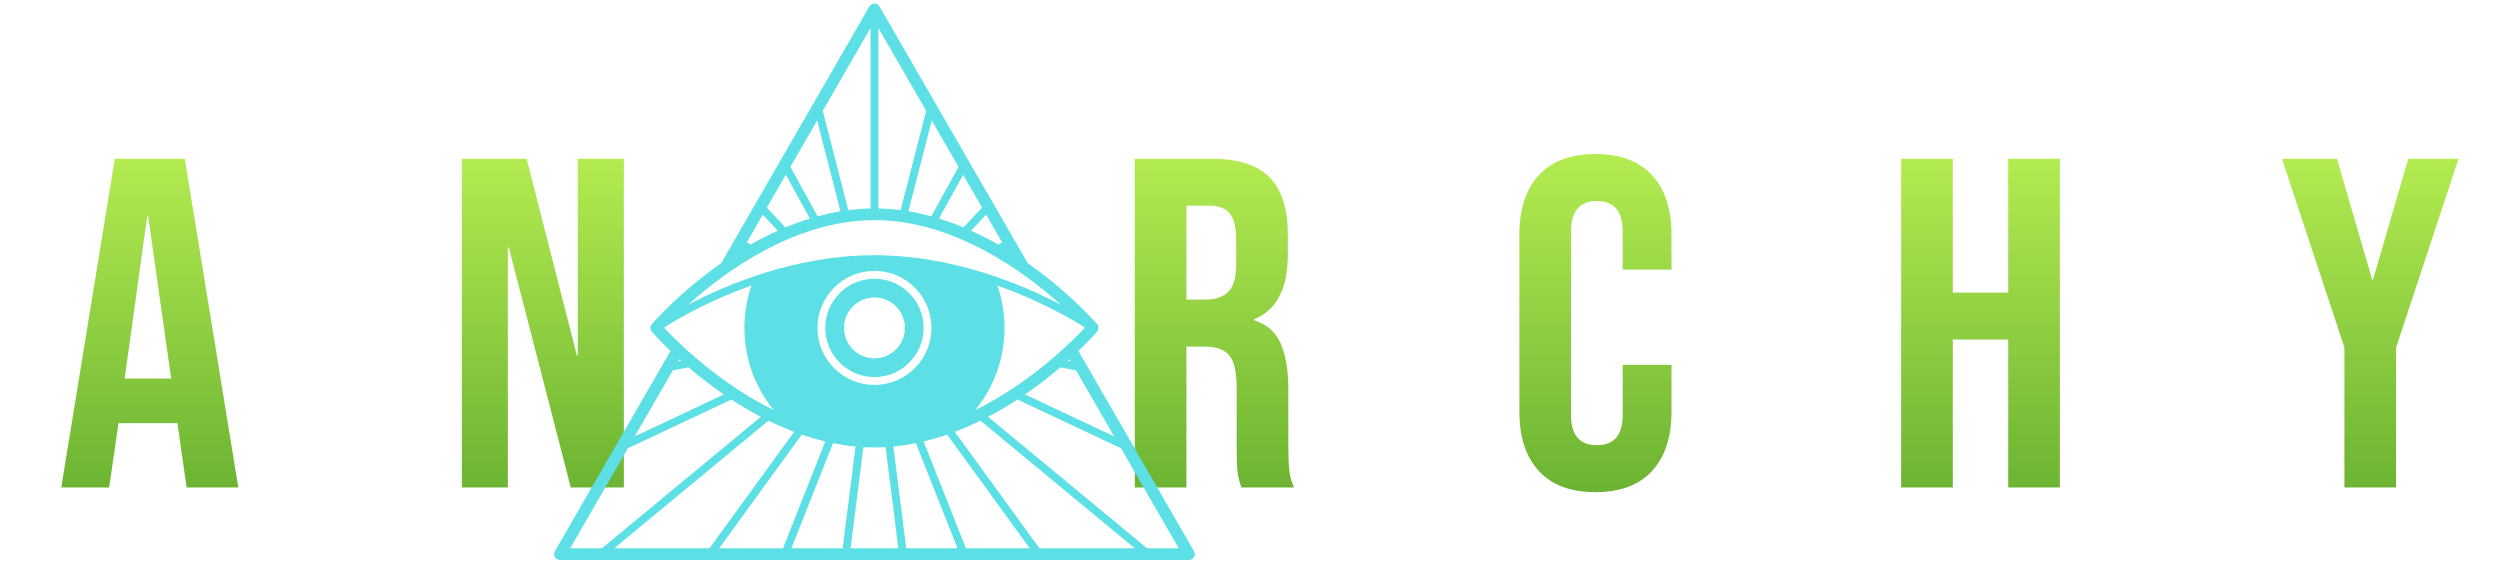
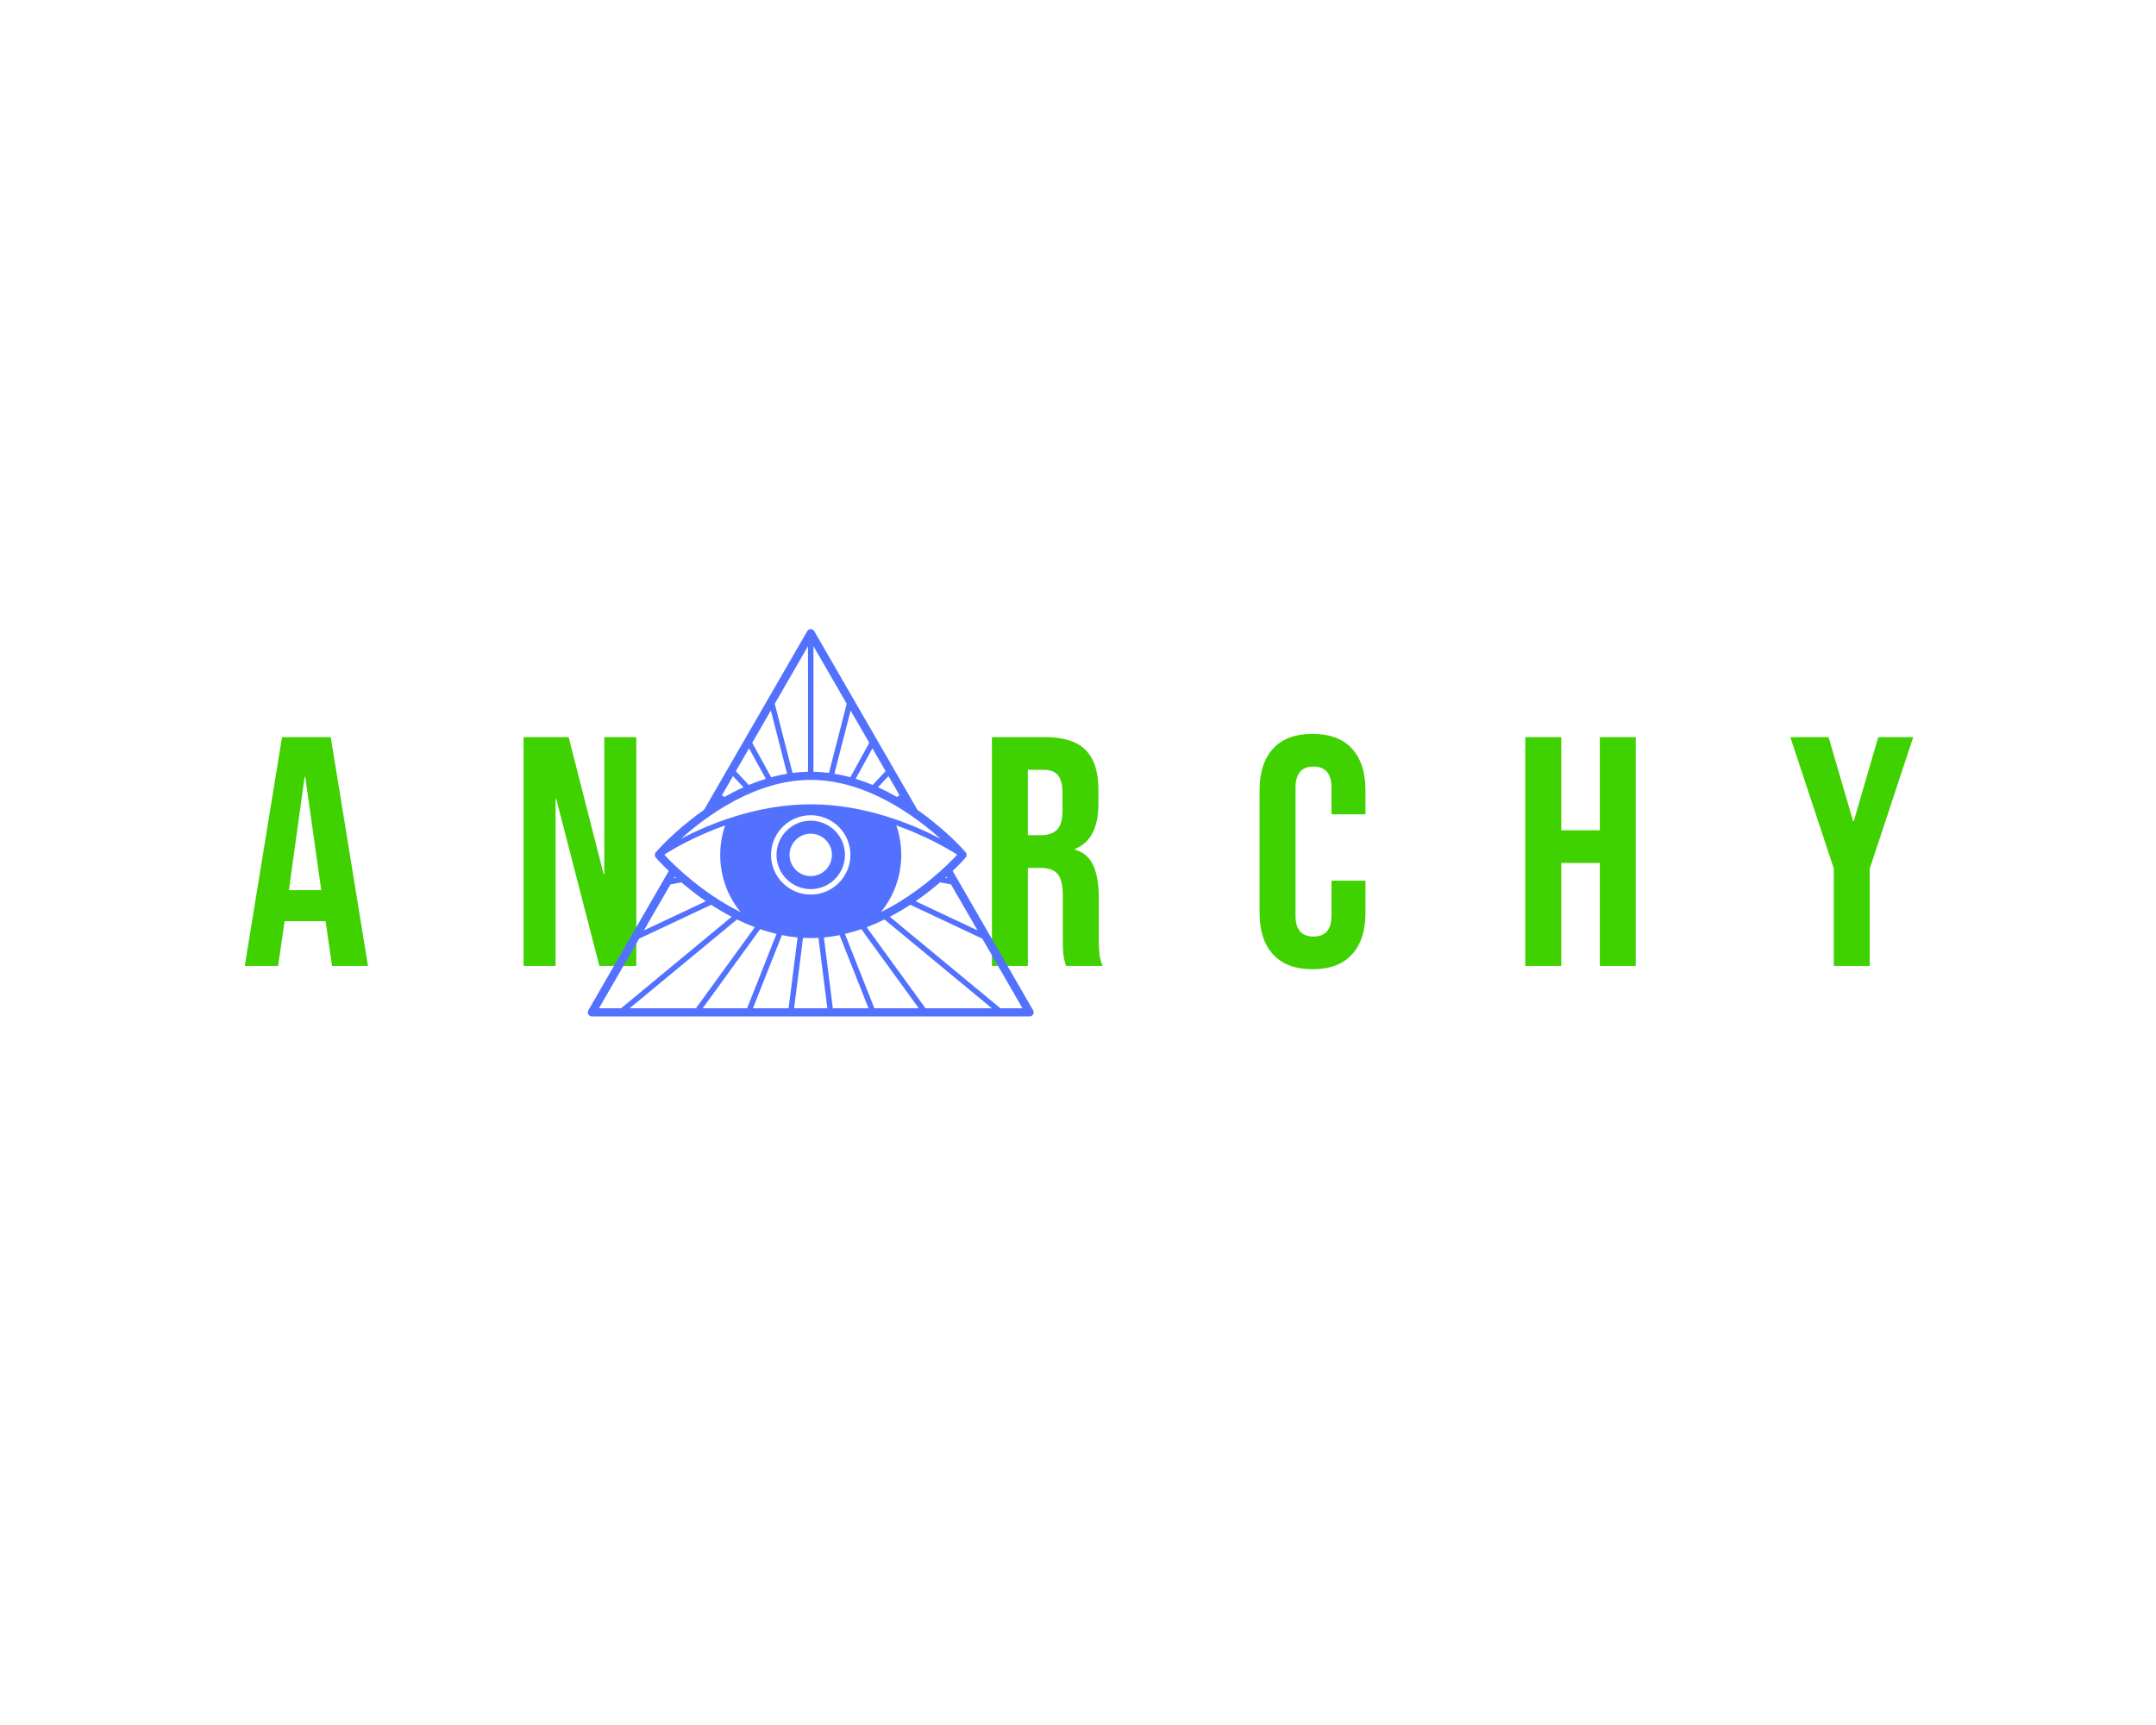
- <svg xmlns="http://www.w3.org/2000/svg" version="1.1" width="1033" height="234" viewBox="0 0 1033 234" xml:space="preserve">
+ <svg xmlns="http://www.w3.org/2000/svg" version="1.1" width="1280" height="1024" viewBox="0 0 1280 1024" xml:space="preserve">
  <defs>
</defs>
-   <g transform="matrix(1 0 0 1 -120 -372)" id="background-logo">
-     <g transform="matrix(1 0 0 1 640 512)" id="background-logo">
-       <rect style="stroke: none; stroke-width: 0; stroke-dasharray: none; stroke-linecap: butt; stroke-dashoffset: 0; stroke-linejoin: miter; stroke-miterlimit: 4; fill: rgb(255,255,255); fill-opacity: 0; fill-rule: nonzero; opacity: 1;" paint-order="stroke" x="-640" y="-512" rx="0" ry="0" width="1280" height="1024" />
-     </g>
-     <g transform="matrix(1.921154 0 0 1.921154 640.5953 505.5022)" id="text-logo">
-       <g style="" paint-order="stroke">
-         <g transform="matrix(1 0 0 1 5.684342e-14 0)" id="text-logo-path-0">
-           <linearGradient id="SVGID_564657" gradientUnits="userSpaceOnUse" gradientTransform="matrix(1 0 0 1 1.21 -71.71)" x1="0" y1="0" x2="0" y2="114">
-             <stop offset="0%" style="stop-color:rgb(180,236,81);stop-opacity: 1" />
-             <stop offset="100%" style="stop-color:rgb(66,147,33);stop-opacity: 1" />
-           </linearGradient>
-           <path style="stroke: none; stroke-width: 0; stroke-dasharray: none; stroke-linecap: butt; stroke-dashoffset: 0; stroke-linejoin: miter; stroke-miterlimit: 4; fill: url(#SVGID_564657); fill-rule: nonzero; opacity: 1;" paint-order="stroke" transform=" translate(-259.015, 35.35)" d="M 1.21 0 L 12.73 -70.7 L 27.78 -70.7 L 39.29 0 L 28.18 0 L 26.16 -14.04 L 26.16 -13.84 L 13.53 -13.84 L 11.51 0 L 1.21 0 Z M 14.85 -23.43 L 24.85 -23.43 L 19.9 -58.38 L 19.7 -58.38 L 14.85 -23.43 Z M 87.37 0 L 87.37 -70.7 L 101.3 -70.7 L 112.11 -28.38 L 112.31 -28.38 L 112.31 -70.7 L 122.21 -70.7 L 122.21 0 L 110.8 0 L 97.47 -51.61 L 97.26 -51.61 L 97.26 0 L 87.37 0 Z M 232.1 0 L 232.1 -70.7 L 248.56 -70.7 Q 257.15 -70.7 261.08 -66.71 Q 265.02 -62.72 265.02 -54.44 L 265.02 -54.44 L 265.02 -50.1 Q 265.02 -39.09 257.75 -36.16 L 257.75 -36.16 L 257.75 -35.96 Q 261.79 -34.74 263.46 -31.01 Q 265.13 -27.27 265.13 -21.01 L 265.13 -21.01 L 265.13 -8.59 Q 265.13 -5.56 265.33 -3.69 Q 265.53 -1.82 266.34 0 L 266.34 0 L 255.03 0 Q 254.42 -1.72 254.22 -3.23 Q 254.01 -4.75 254.01 -8.69 L 254.01 -8.69 L 254.01 -21.61 Q 254.01 -26.46 252.45 -28.38 Q 250.88 -30.3 247.05 -30.3 L 247.05 -30.3 L 243.21 -30.3 L 243.21 0 L 232.1 0 Z M 243.21 -40.4 L 247.25 -40.4 Q 250.58 -40.4 252.25 -42.12 Q 253.91 -43.83 253.91 -47.87 L 253.91 -47.87 L 253.91 -53.33 Q 253.91 -57.17 252.55 -58.88 Q 251.19 -60.6 248.26 -60.6 L 248.26 -60.6 L 243.21 -60.6 L 243.21 -40.4 Z M 331.18 1.01 L 331.18 1.01 Q 323.2 1.01 319.01 -3.54 Q 314.82 -8.08 314.82 -16.36 L 314.82 -16.36 L 314.82 -54.34 Q 314.82 -62.62 319.01 -67.17 Q 323.2 -71.71 331.18 -71.71 L 331.18 -71.71 Q 339.16 -71.71 343.35 -67.17 Q 347.54 -62.62 347.54 -54.34 L 347.54 -54.34 L 347.54 -46.86 L 337.04 -46.86 L 337.04 -55.05 Q 337.04 -61.61 331.48 -61.61 L 331.48 -61.61 Q 325.93 -61.61 325.93 -55.05 L 325.93 -55.05 L 325.93 -15.55 Q 325.93 -9.09 331.48 -9.09 L 331.48 -9.09 Q 337.04 -9.09 337.04 -15.55 L 337.04 -15.55 L 337.04 -26.36 L 347.54 -26.36 L 347.54 -16.36 Q 347.54 -8.08 343.35 -3.54 Q 339.16 1.01 331.18 1.01 Z M 396.93 0 L 396.93 -70.7 L 408.04 -70.7 L 408.04 -41.91 L 419.96 -41.91 L 419.96 -70.7 L 431.07 -70.7 L 431.07 0 L 419.96 0 L 419.96 -31.82 L 408.04 -31.82 L 408.04 0 L 396.93 0 Z M 492.27 0 L 492.27 -30.1 L 478.84 -70.7 L 490.66 -70.7 L 498.23 -44.74 L 498.44 -44.74 L 506.01 -70.7 L 516.82 -70.7 L 503.38 -30.1 L 503.38 0 L 492.27 0 Z" stroke-linecap="round" />
-         </g>
+   <g transform="matrix(1 0 0 1 640 512)" id="background-logo">
+     <rect style="stroke: none; stroke-width: 0; stroke-dasharray: none; stroke-linecap: butt; stroke-dashoffset: 0; stroke-linejoin: miter; stroke-miterlimit: 4; fill: rgb(255,255,255); fill-opacity: 0; fill-rule: nonzero; opacity: 1;" paint-order="stroke" x="-640" y="-512" rx="0" ry="0" width="1280" height="1024" />
+   </g>
+   <g transform="matrix(1.921154 0 0 1.921154 640.5953 505.5022)" id="text-logo">
+     <g style="" paint-order="stroke">
+       <g transform="matrix(1 0 0 1 5.684342e-14 0)" id="text-logo-path-0">
+         <path style="stroke: none; stroke-width: 0; stroke-dasharray: none; stroke-linecap: butt; stroke-dashoffset: 0; stroke-linejoin: miter; stroke-miterlimit: 4; fill: rgb(63,209,0); fill-rule: nonzero; opacity: 1;" paint-order="stroke" transform=" translate(-259.015, 35.35)" d="M 1.21 0 L 12.73 -70.7 L 27.78 -70.7 L 39.29 0 L 28.18 0 L 26.16 -14.04 L 26.16 -13.84 L 13.53 -13.84 L 11.51 0 L 1.21 0 Z M 14.85 -23.43 L 24.85 -23.43 L 19.9 -58.38 L 19.7 -58.38 L 14.85 -23.43 Z M 87.37 0 L 87.37 -70.7 L 101.3 -70.7 L 112.11 -28.38 L 112.31 -28.38 L 112.31 -70.7 L 122.21 -70.7 L 122.21 0 L 110.8 0 L 97.47 -51.61 L 97.26 -51.61 L 97.26 0 L 87.37 0 Z M 232.1 0 L 232.1 -70.7 L 248.56 -70.7 Q 257.15 -70.7 261.08 -66.71 Q 265.02 -62.72 265.02 -54.44 L 265.02 -54.44 L 265.02 -50.1 Q 265.02 -39.09 257.75 -36.16 L 257.75 -36.16 L 257.75 -35.96 Q 261.79 -34.74 263.46 -31.01 Q 265.13 -27.27 265.13 -21.01 L 265.13 -21.01 L 265.13 -8.59 Q 265.13 -5.56 265.33 -3.69 Q 265.53 -1.82 266.34 0 L 266.34 0 L 255.03 0 Q 254.42 -1.72 254.22 -3.23 Q 254.01 -4.75 254.01 -8.69 L 254.01 -8.69 L 254.01 -21.61 Q 254.01 -26.46 252.45 -28.38 Q 250.88 -30.3 247.05 -30.3 L 247.05 -30.3 L 243.21 -30.3 L 243.21 0 L 232.1 0 Z M 243.21 -40.4 L 247.25 -40.4 Q 250.58 -40.4 252.25 -42.12 Q 253.91 -43.83 253.91 -47.87 L 253.91 -47.87 L 253.91 -53.33 Q 253.91 -57.17 252.55 -58.88 Q 251.19 -60.6 248.26 -60.6 L 248.26 -60.6 L 243.21 -60.6 L 243.21 -40.4 Z M 331.18 1.01 L 331.18 1.01 Q 323.2 1.01 319.01 -3.54 Q 314.82 -8.08 314.82 -16.36 L 314.82 -16.36 L 314.82 -54.34 Q 314.82 -62.62 319.01 -67.17 Q 323.2 -71.71 331.18 -71.71 L 331.18 -71.71 Q 339.16 -71.71 343.35 -67.17 Q 347.54 -62.62 347.54 -54.34 L 347.54 -54.34 L 347.54 -46.86 L 337.04 -46.86 L 337.04 -55.05 Q 337.04 -61.61 331.48 -61.61 L 331.48 -61.61 Q 325.93 -61.61 325.93 -55.05 L 325.93 -55.05 L 325.93 -15.55 Q 325.93 -9.09 331.48 -9.09 L 331.48 -9.09 Q 337.04 -9.09 337.04 -15.55 L 337.04 -15.55 L 337.04 -26.36 L 347.54 -26.36 L 347.54 -16.36 Q 347.54 -8.08 343.35 -3.54 Q 339.16 1.01 331.18 1.01 Z M 396.93 0 L 396.93 -70.7 L 408.04 -70.7 L 408.04 -41.91 L 419.96 -41.91 L 419.96 -70.7 L 431.07 -70.7 L 431.07 0 L 419.96 0 L 419.96 -31.82 L 408.04 -31.82 L 408.04 0 L 396.93 0 Z M 492.27 0 L 492.27 -30.1 L 478.84 -70.7 L 490.66 -70.7 L 498.23 -44.74 L 498.44 -44.74 L 506.01 -70.7 L 516.82 -70.7 L 503.38 -30.1 L 503.38 0 L 492.27 0 Z" stroke-linecap="round" />
      </g>
    </g>
-     <g transform="matrix(1.058885 0 0 1.058885 481.3253 488.433)" id="shape-c284810e-ccb4-49a1-8656-de8c2d04e63b">
-       <g style="" paint-order="stroke">
-         <g transform="matrix(1 0 0 1 0 0)" id="path-01_00000124855589840965081710000009986450329305885605_">
-           <path style="stroke: none; stroke-width: 1; stroke-dasharray: none; stroke-linecap: butt; stroke-dashoffset: 0; stroke-linejoin: miter; stroke-miterlimit: 4; fill: rgb(92,224,230); fill-rule: nonzero; opacity: 1;" paint-order="stroke" transform=" translate(-541.5106, -1440.745)" d="M 522.322 1458.746 C 522.322 1469.324 530.936 1477.93 541.514 1477.93 C 552.092 1477.93 560.698 1469.324 560.698 1458.746 C 560.698 1448.16 552.092 1439.554 541.514 1439.554 C 530.936 1439.554 522.322 1448.16 522.322 1458.746 z M 553.395 1458.746 C 553.395 1465.295 548.068 1470.63 541.511 1470.63 C 534.961 1470.63 529.626 1465.295 529.626 1458.746 C 529.626 1452.189 534.961 1446.853 541.511 1446.853 C 548.068 1446.853 553.395 1452.189 553.395 1458.746 z M 666.203 1545.867 L 621.1 1467.754 C 625.608 1463.432 628.175 1460.47 628.376 1460.238 C 629.111 1459.38 629.111 1458.104 628.376 1457.246 C 627.974 1456.782 618.487 1445.825 603.045 1434.706 C 602.481 1434.304 601.908 1433.894 601.321 1433.484 L 543.498 1333.334 C 543.088 1332.623 542.33 1332.182 541.511 1332.182 C 540.691 1332.182 539.933 1332.623 539.523 1333.334 L 481.7 1433.492 C 481.113 1433.894 480.541 1434.304 479.984 1434.706 C 464.535 1445.825 455.047 1456.782 454.653 1457.246 C 453.91 1458.104 453.91 1459.38 454.653 1460.238 C 454.854 1460.47 457.413 1463.432 461.921 1467.746 L 416.818 1545.867 C 416.408 1546.578 416.408 1547.452 416.818 1548.163 C 417.228 1548.875 417.986 1549.308 418.805 1549.308 L 664.216 1549.308 C 665.036 1549.308 665.793 1548.875 666.203 1548.163 C 666.613 1547.452 666.613 1546.578 666.203 1545.867 z M 635.034 1501.057 L 600.3 1484.711 C 601.243 1484.062 602.156 1483.42 603.045 1482.778 C 607.151 1479.824 610.839 1476.878 614.041 1474.133 L 620.165 1475.301 L 635.034 1501.057 z M 616.971 1471.574 C 617.203 1471.373 617.427 1471.164 617.652 1470.963 L 618.139 1471.798 L 616.971 1471.574 z M 623.536 1458.746 C 618.889 1463.725 602.736 1480.01 580.861 1490.797 C 588.183 1481.827 592.266 1470.592 592.266 1458.738 C 592.266 1453.047 591.323 1447.495 589.498 1442.206 C 605.775 1447.967 617.93 1455.019 623.064 1458.235 C 623.227 1458.413 623.389 1458.583 623.536 1458.746 z M 591.307 1425.326 L 589.869 1426.239 C 586.521 1424.344 582.964 1422.512 579.214 1420.826 L 585.098 1414.563 L 591.307 1425.326 z M 583.498 1411.795 L 576.237 1419.527 C 573.167 1418.251 569.989 1417.091 566.711 1416.078 L 576.105 1398.99 L 583.498 1411.795 z M 574.319 1395.897 L 563.703 1415.205 C 560.795 1414.408 557.81 1413.743 554.779 1413.233 L 563.873 1377.803 L 574.319 1395.897 z M 543.042 1341.716 L 561.684 1374.014 L 551.733 1412.777 C 548.88 1412.406 545.98 1412.181 543.042 1412.12 L 543.042 1341.716 z M 539.98 1341.716 L 539.98 1412.12 C 537.041 1412.181 534.149 1412.406 531.296 1412.777 L 521.344 1373.999 L 539.98 1341.716 z M 519.156 1377.788 L 528.257 1413.233 C 525.218 1413.736 522.242 1414.408 519.326 1415.205 L 508.71 1395.881 L 519.156 1377.788 z M 506.924 1398.982 L 516.318 1416.078 C 513.04 1417.091 509.854 1418.251 506.784 1419.535 L 499.524 1411.795 L 506.924 1398.982 z M 497.923 1414.563 L 503.807 1420.826 C 500.057 1422.512 496.5 1424.344 493.152 1426.239 L 491.714 1425.326 L 497.923 1414.563 z M 541.511 1416.689 C 572.51 1416.689 599.89 1436.801 614.249 1449.691 C 598.955 1441.68 571.984 1430.376 541.511 1430.376 C 511.045 1430.376 484.067 1441.68 468.772 1449.691 C 483.139 1436.801 510.511 1416.689 541.511 1416.689 z M 563.76 1458.746 C 563.76 1471.009 553.785 1480.992 541.522 1480.992 C 529.25 1480.992 519.26 1471.009 519.26 1458.746 C 519.26 1446.474 529.25 1436.492 541.522 1436.492 C 553.785 1436.492 563.76 1446.474 563.76 1458.746 z M 459.493 1458.746 C 459.64 1458.583 459.795 1458.413 459.965 1458.235 C 465.099 1455.011 477.247 1447.959 493.531 1442.198 C 491.699 1447.495 490.755 1453.039 490.755 1458.738 C 490.755 1470.592 494.838 1481.835 502.184 1490.804 C 480.293 1480.017 464.133 1463.725 459.493 1458.746 z M 466.058 1471.574 L 464.883 1471.798 L 465.37 1470.955 C 465.594 1471.164 465.826 1471.373 466.058 1471.574 z M 462.857 1475.301 L 468.981 1474.133 C 472.19 1476.878 475.87 1479.824 479.984 1482.778 C 480.865 1483.42 481.778 1484.062 482.729 1484.711 L 447.987 1501.057 L 462.857 1475.301 z M 422.78 1544.722 L 445.304 1505.705 L 485.691 1486.698 C 489.193 1488.979 493.036 1491.276 497.165 1493.433 L 435.175 1544.722 L 422.78 1544.722 z M 439.977 1544.722 L 500.15 1494.941 C 503.336 1496.503 506.684 1497.972 510.163 1499.287 L 477.146 1544.722 L 439.977 1544.722 z M 480.927 1544.722 L 513.156 1500.377 C 516.125 1501.398 519.187 1502.295 522.319 1503.045 L 505.826 1544.722 L 480.927 1544.722 z M 509.112 1544.722 L 525.342 1503.717 C 528.219 1504.297 531.149 1504.746 534.126 1505.032 L 529.108 1544.722 L 509.112 1544.722 z M 532.193 1544.722 L 537.18 1505.264 C 538.611 1505.341 540.057 1505.388 541.511 1505.388 C 542.964 1505.388 544.41 1505.341 545.841 1505.264 L 550.828 1544.722 L 532.193 1544.722 z M 553.913 1544.722 L 548.895 1505.032 C 551.872 1504.746 554.803 1504.305 557.679 1503.717 L 573.909 1544.722 L 553.913 1544.722 z M 577.196 1544.722 L 560.702 1503.045 C 563.834 1502.295 566.896 1501.398 569.873 1500.369 L 602.094 1544.722 L 577.196 1544.722 z M 605.875 1544.722 L 572.866 1499.287 C 576.345 1497.972 579.685 1496.503 582.879 1494.941 L 643.052 1544.722 L 605.875 1544.722 z M 647.854 1544.722 L 585.856 1493.433 C 589.985 1491.276 593.828 1488.979 597.331 1486.698 L 637.717 1505.705 L 660.242 1544.722 L 647.854 1544.722 z" stroke-linecap="round" />
-         </g>
+   </g>
+   <g transform="matrix(1.058885 0 0 1.058885 481.3253 488.433)" id="shape-c284810e-ccb4-49a1-8656-de8c2d04e63b">
+     <g style="" paint-order="stroke">
+       <g transform="matrix(1 0 0 1 0 0)" id="path-01_00000124855589840965081710000009986450329305885605_">
+         <path style="stroke: none; stroke-width: 1; stroke-dasharray: none; stroke-linecap: butt; stroke-dashoffset: 0; stroke-linejoin: miter; stroke-miterlimit: 4; fill: rgb(83,113,255); fill-rule: nonzero; opacity: 1;" paint-order="stroke" transform=" translate(-541.5106, -1440.745)" d="M 522.322 1458.746 C 522.322 1469.324 530.936 1477.93 541.514 1477.93 C 552.092 1477.93 560.698 1469.324 560.698 1458.746 C 560.698 1448.16 552.092 1439.554 541.514 1439.554 C 530.936 1439.554 522.322 1448.16 522.322 1458.746 z M 553.395 1458.746 C 553.395 1465.295 548.068 1470.63 541.511 1470.63 C 534.961 1470.63 529.626 1465.295 529.626 1458.746 C 529.626 1452.189 534.961 1446.853 541.511 1446.853 C 548.068 1446.853 553.395 1452.189 553.395 1458.746 z M 666.203 1545.867 L 621.1 1467.754 C 625.608 1463.432 628.175 1460.47 628.376 1460.238 C 629.111 1459.38 629.111 1458.104 628.376 1457.246 C 627.974 1456.782 618.487 1445.825 603.045 1434.706 C 602.481 1434.304 601.908 1433.894 601.321 1433.484 L 543.498 1333.334 C 543.088 1332.623 542.33 1332.182 541.511 1332.182 C 540.691 1332.182 539.933 1332.623 539.523 1333.334 L 481.7 1433.492 C 481.113 1433.894 480.541 1434.304 479.984 1434.706 C 464.535 1445.825 455.047 1456.782 454.653 1457.246 C 453.91 1458.104 453.91 1459.38 454.653 1460.238 C 454.854 1460.47 457.413 1463.432 461.921 1467.746 L 416.818 1545.867 C 416.408 1546.578 416.408 1547.452 416.818 1548.163 C 417.228 1548.875 417.986 1549.308 418.805 1549.308 L 664.216 1549.308 C 665.036 1549.308 665.793 1548.875 666.203 1548.163 C 666.613 1547.452 666.613 1546.578 666.203 1545.867 z M 635.034 1501.057 L 600.3 1484.711 C 601.243 1484.062 602.156 1483.42 603.045 1482.778 C 607.151 1479.824 610.839 1476.878 614.041 1474.133 L 620.165 1475.301 L 635.034 1501.057 z M 616.971 1471.574 C 617.203 1471.373 617.427 1471.164 617.652 1470.963 L 618.139 1471.798 L 616.971 1471.574 z M 623.536 1458.746 C 618.889 1463.725 602.736 1480.01 580.861 1490.797 C 588.183 1481.827 592.266 1470.592 592.266 1458.738 C 592.266 1453.047 591.323 1447.495 589.498 1442.206 C 605.775 1447.967 617.93 1455.019 623.064 1458.235 C 623.227 1458.413 623.389 1458.583 623.536 1458.746 z M 591.307 1425.326 L 589.869 1426.239 C 586.521 1424.344 582.964 1422.512 579.214 1420.826 L 585.098 1414.563 L 591.307 1425.326 z M 583.498 1411.795 L 576.237 1419.527 C 573.167 1418.251 569.989 1417.091 566.711 1416.078 L 576.105 1398.99 L 583.498 1411.795 z M 574.319 1395.897 L 563.703 1415.205 C 560.795 1414.408 557.81 1413.743 554.779 1413.233 L 563.873 1377.803 L 574.319 1395.897 z M 543.042 1341.716 L 561.684 1374.014 L 551.733 1412.777 C 548.88 1412.406 545.98 1412.181 543.042 1412.12 L 543.042 1341.716 z M 539.98 1341.716 L 539.98 1412.12 C 537.041 1412.181 534.149 1412.406 531.296 1412.777 L 521.344 1373.999 L 539.98 1341.716 z M 519.156 1377.788 L 528.257 1413.233 C 525.218 1413.736 522.242 1414.408 519.326 1415.205 L 508.71 1395.881 L 519.156 1377.788 z M 506.924 1398.982 L 516.318 1416.078 C 513.04 1417.091 509.854 1418.251 506.784 1419.535 L 499.524 1411.795 L 506.924 1398.982 z M 497.923 1414.563 L 503.807 1420.826 C 500.057 1422.512 496.5 1424.344 493.152 1426.239 L 491.714 1425.326 L 497.923 1414.563 z M 541.511 1416.689 C 572.51 1416.689 599.89 1436.801 614.249 1449.691 C 598.955 1441.68 571.984 1430.376 541.511 1430.376 C 511.045 1430.376 484.067 1441.68 468.772 1449.691 C 483.139 1436.801 510.511 1416.689 541.511 1416.689 z M 563.76 1458.746 C 563.76 1471.009 553.785 1480.992 541.522 1480.992 C 529.25 1480.992 519.26 1471.009 519.26 1458.746 C 519.26 1446.474 529.25 1436.492 541.522 1436.492 C 553.785 1436.492 563.76 1446.474 563.76 1458.746 z M 459.493 1458.746 C 459.64 1458.583 459.795 1458.413 459.965 1458.235 C 465.099 1455.011 477.247 1447.959 493.531 1442.198 C 491.699 1447.495 490.755 1453.039 490.755 1458.738 C 490.755 1470.592 494.838 1481.835 502.184 1490.804 C 480.293 1480.017 464.133 1463.725 459.493 1458.746 z M 466.058 1471.574 L 464.883 1471.798 L 465.37 1470.955 C 465.594 1471.164 465.826 1471.373 466.058 1471.574 z M 462.857 1475.301 L 468.981 1474.133 C 472.19 1476.878 475.87 1479.824 479.984 1482.778 C 480.865 1483.42 481.778 1484.062 482.729 1484.711 L 447.987 1501.057 L 462.857 1475.301 z M 422.78 1544.722 L 445.304 1505.705 L 485.691 1486.698 C 489.193 1488.979 493.036 1491.276 497.165 1493.433 L 435.175 1544.722 L 422.78 1544.722 z M 439.977 1544.722 L 500.15 1494.941 C 503.336 1496.503 506.684 1497.972 510.163 1499.287 L 477.146 1544.722 L 439.977 1544.722 z M 480.927 1544.722 L 513.156 1500.377 C 516.125 1501.398 519.187 1502.295 522.319 1503.045 L 505.826 1544.722 L 480.927 1544.722 z M 509.112 1544.722 L 525.342 1503.717 C 528.219 1504.297 531.149 1504.746 534.126 1505.032 L 529.108 1544.722 L 509.112 1544.722 z M 532.193 1544.722 L 537.18 1505.264 C 538.611 1505.341 540.057 1505.388 541.511 1505.388 C 542.964 1505.388 544.41 1505.341 545.841 1505.264 L 550.828 1544.722 L 532.193 1544.722 z M 553.913 1544.722 L 548.895 1505.032 C 551.872 1504.746 554.803 1504.305 557.679 1503.717 L 573.909 1544.722 L 553.913 1544.722 z M 577.196 1544.722 L 560.702 1503.045 C 563.834 1502.295 566.896 1501.398 569.873 1500.369 L 602.094 1544.722 L 577.196 1544.722 z M 605.875 1544.722 L 572.866 1499.287 C 576.345 1497.972 579.685 1496.503 582.879 1494.941 L 643.052 1544.722 L 605.875 1544.722 z M 647.854 1544.722 L 585.856 1493.433 C 589.985 1491.276 593.828 1488.979 597.331 1486.698 L 637.717 1505.705 L 660.242 1544.722 L 647.854 1544.722 z" stroke-linecap="round" />
      </g>
    </g>
  </g>
</svg>
